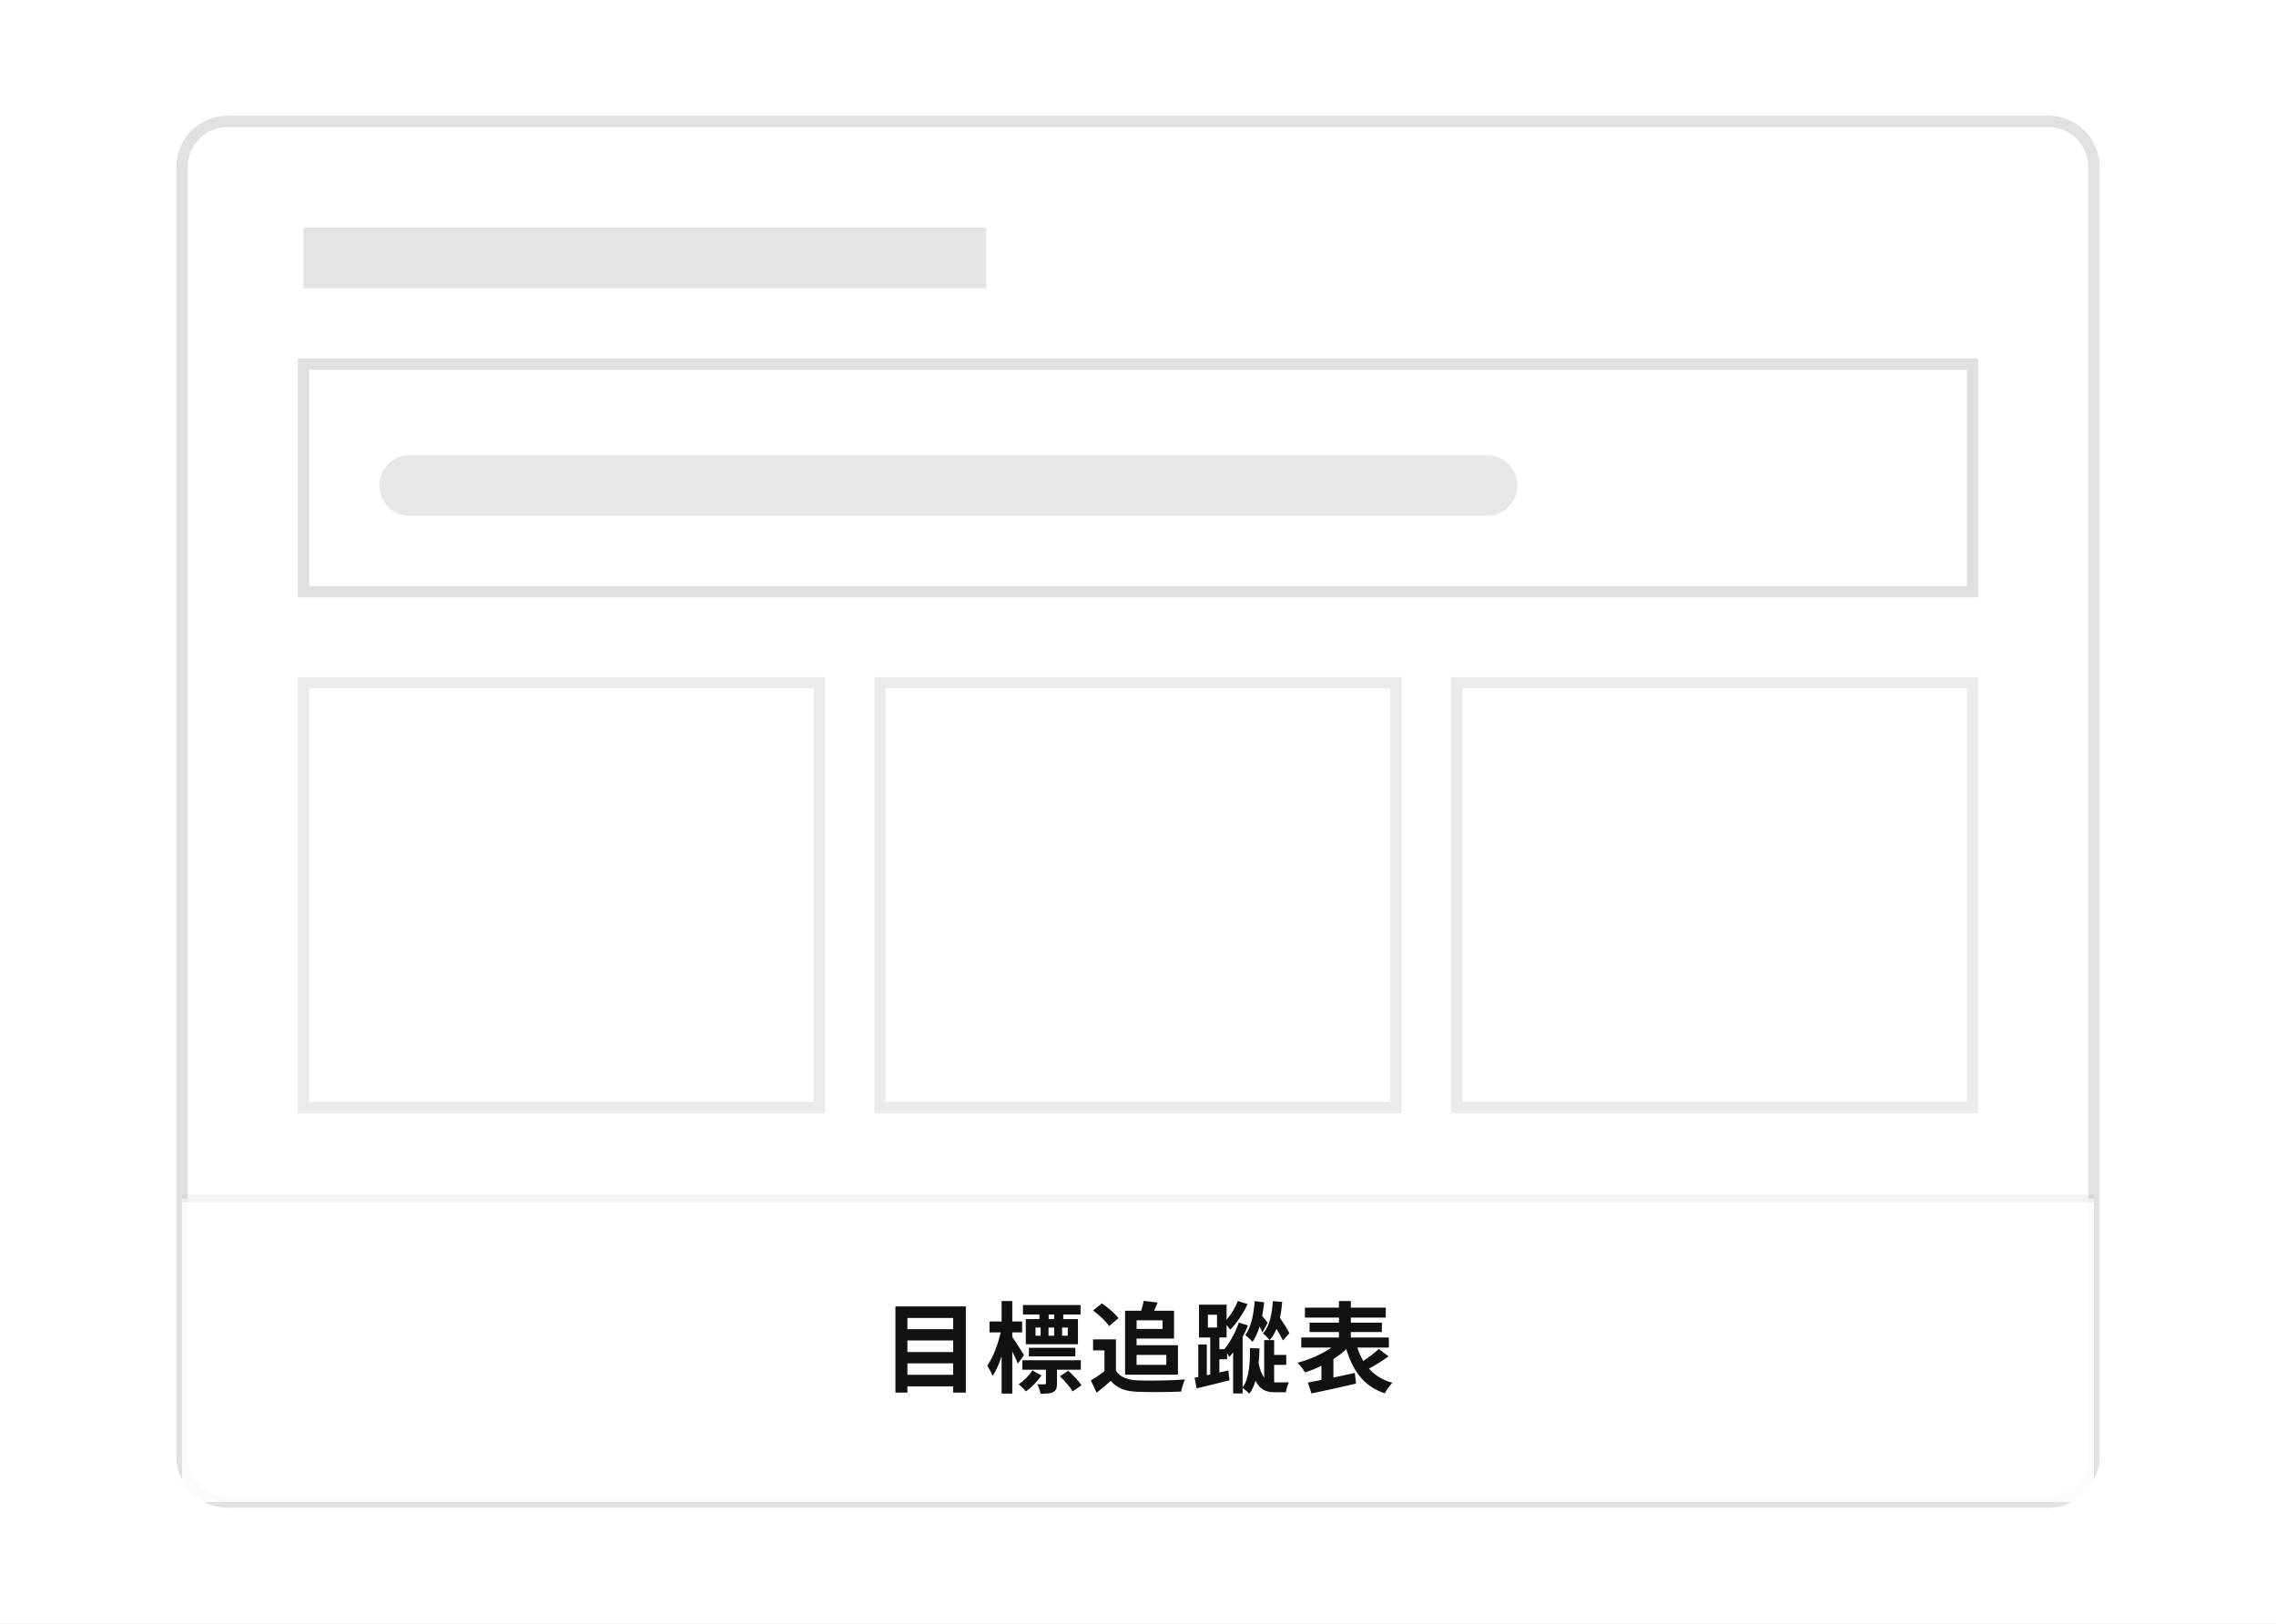
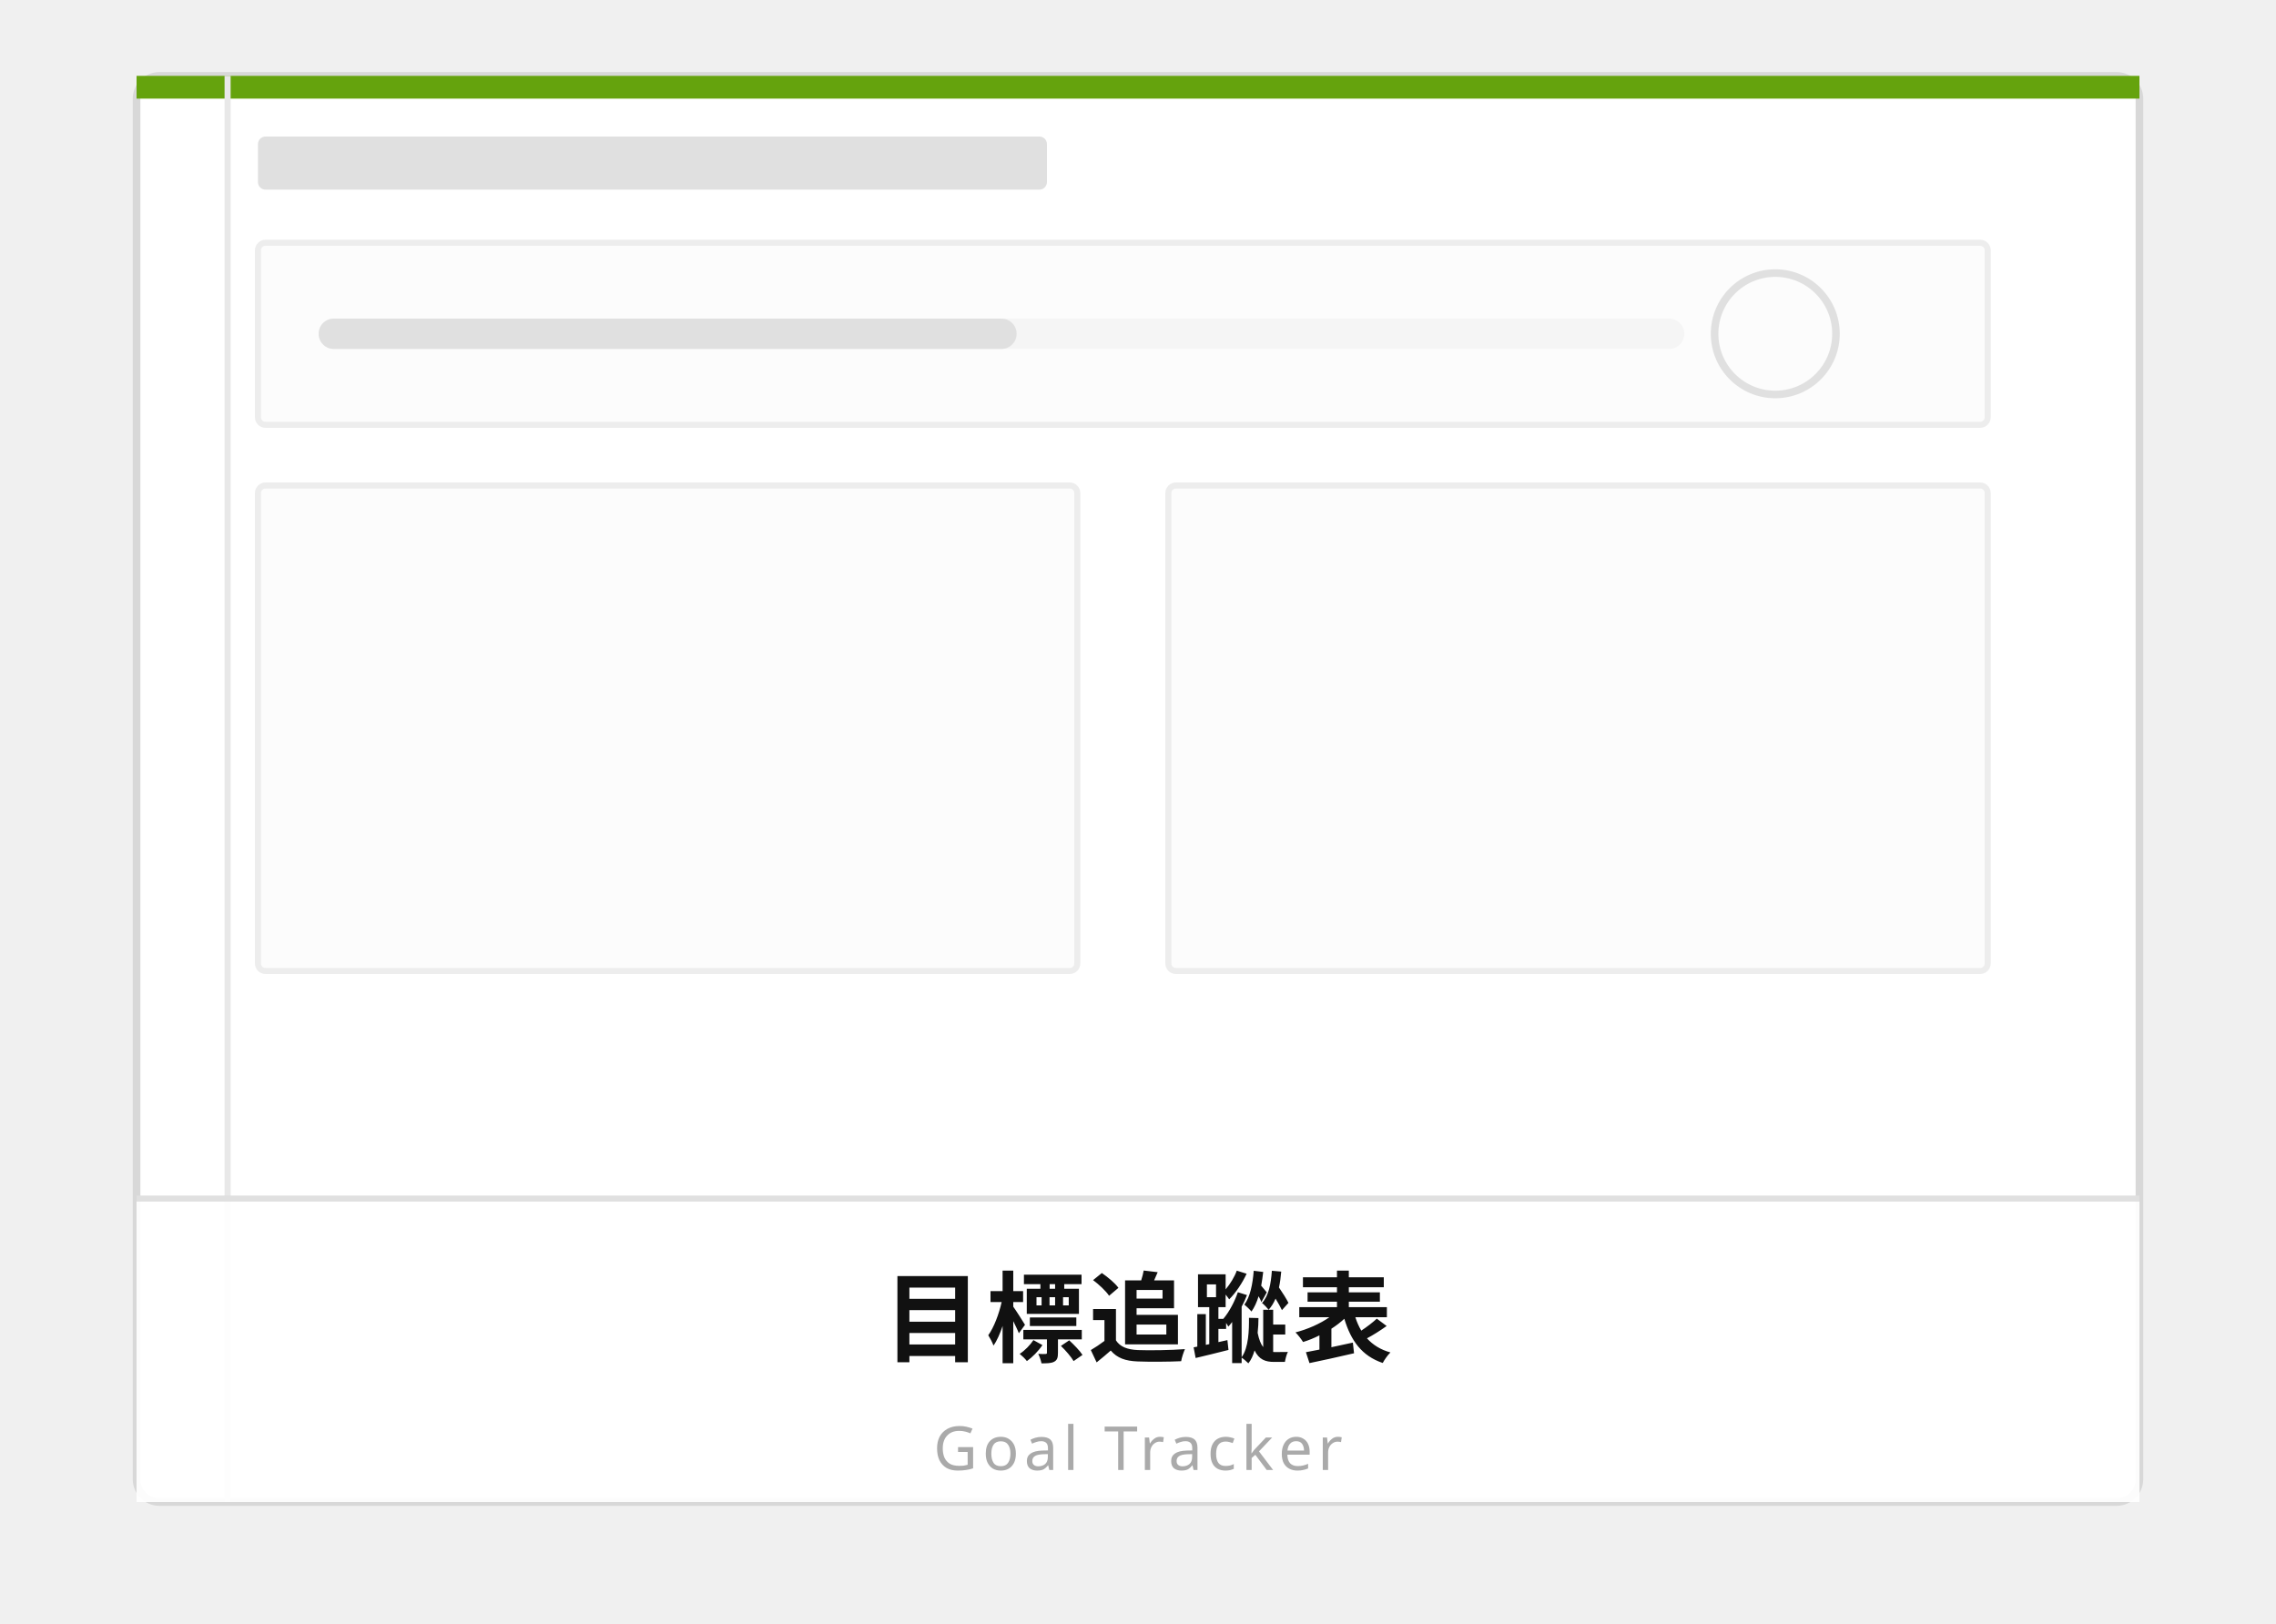
<svg xmlns="http://www.w3.org/2000/svg" viewBox="0 0 300 214">
-   <rect width="100%" height="100%" fill="#ffffff" />
-   <rect x="24" y="16" width="252" height="182" fill="#ffffff" stroke="#e1e1e1" stroke-width="1.5" rx="6" />
-   <g opacity="0.6">
-     <rect x="40" y="30" width="90" height="8" fill="#d2d2d2" stroke="none" stroke-width="1.5" rx="0" />
-     <rect x="40" y="48" width="220" height="30" fill="none" stroke="#ccc" stroke-width="1.5" rx="0" />
-     <rect x="50" y="60" width="150" height="8" fill="#d7d7d7" stroke="none" stroke-width="0" rx="4" />
-     <rect x="40" y="90" width="68" height="56" fill="none" stroke="#ddd" stroke-width="1.5" rx="0" />
-     <rect x="116" y="90" width="68" height="56" fill="none" stroke="#ddd" stroke-width="1.5" rx="0" />
-     <rect x="192" y="90" width="68" height="56" fill="none" stroke="#ddd" stroke-width="1.5" rx="0" />
+   <rect width="300" height="214" fill="#f0f0f0" />
+   <rect x="18" y="10" width="264" height="188" rx="3" fill="#ffffff" stroke="#d8d8d8" stroke-width="1" />
+   <rect x="18" y="10" width="264" height="3" fill="#65a30d" />
+   <line x1="30" y1="10" x2="30" y2="198" stroke="#e8e8e8" stroke-width="0.8" />
+   <g opacity="0.65">
+     <rect x="34" y="18" width="104" height="7" rx="1" fill="#d0d0d0" />
+     <rect x="34" y="32" width="228" height="24" rx="1" fill="#fafafa" stroke="#e4e4e4" stroke-width="0.8" />
+     <rect x="42" y="42" width="180" height="4" rx="2" fill="#efefef" />
+     <rect x="42" y="42" width="92" height="4" rx="2" fill="#d0d0d0" />
+     <circle cx="234" cy="44" r="8" fill="none" stroke="#d0d0d0" stroke-width="1" />
+     <rect x="34" y="64" width="108" height="64" rx="1" fill="#fafafa" stroke="#e4e4e4" stroke-width="0.8" />
+     <rect x="154" y="64" width="108" height="64" rx="1" fill="#fafafa" stroke="#e4e4e4" stroke-width="0.8" />
  </g>
-   <rect x="24" y="158" width="252" height="40" fill="rgba(255,255,255,0.85)" />
-   <path d="M 24 158 L 276 158" stroke="rgba(0,0,0,0.05)" stroke-width="1" />
-   <text x="150" y="178" dominant-baseline="middle" text-anchor="middle" font-size="13" fill="#111" font-family="'PingFang TC', sans-serif" font-weight="600" letter-spacing="0.05em">目標追蹤表</text>
+   <rect x="18" y="158" width="264" height="40" fill="rgba(255,255,255,0.92)" />
+   <line x1="18" y1="158" x2="282" y2="158" stroke="#e0e0e0" stroke-width="0.8" />
+   <text x="150" y="174" dominant-baseline="middle" text-anchor="middle" font-size="13" fill="#111111" font-family="'PingFang TC','Microsoft JhengHei',sans-serif" font-weight="600" letter-spacing="0.04em">目標追蹤表</text>
+   <text x="150" y="191" dominant-baseline="middle" text-anchor="middle" font-size="8" fill="#aaaaaa" font-family="'PingFang TC','Microsoft JhengHei',sans-serif" letter-spacing="0.08em">Goal Tracker</text>
</svg>
